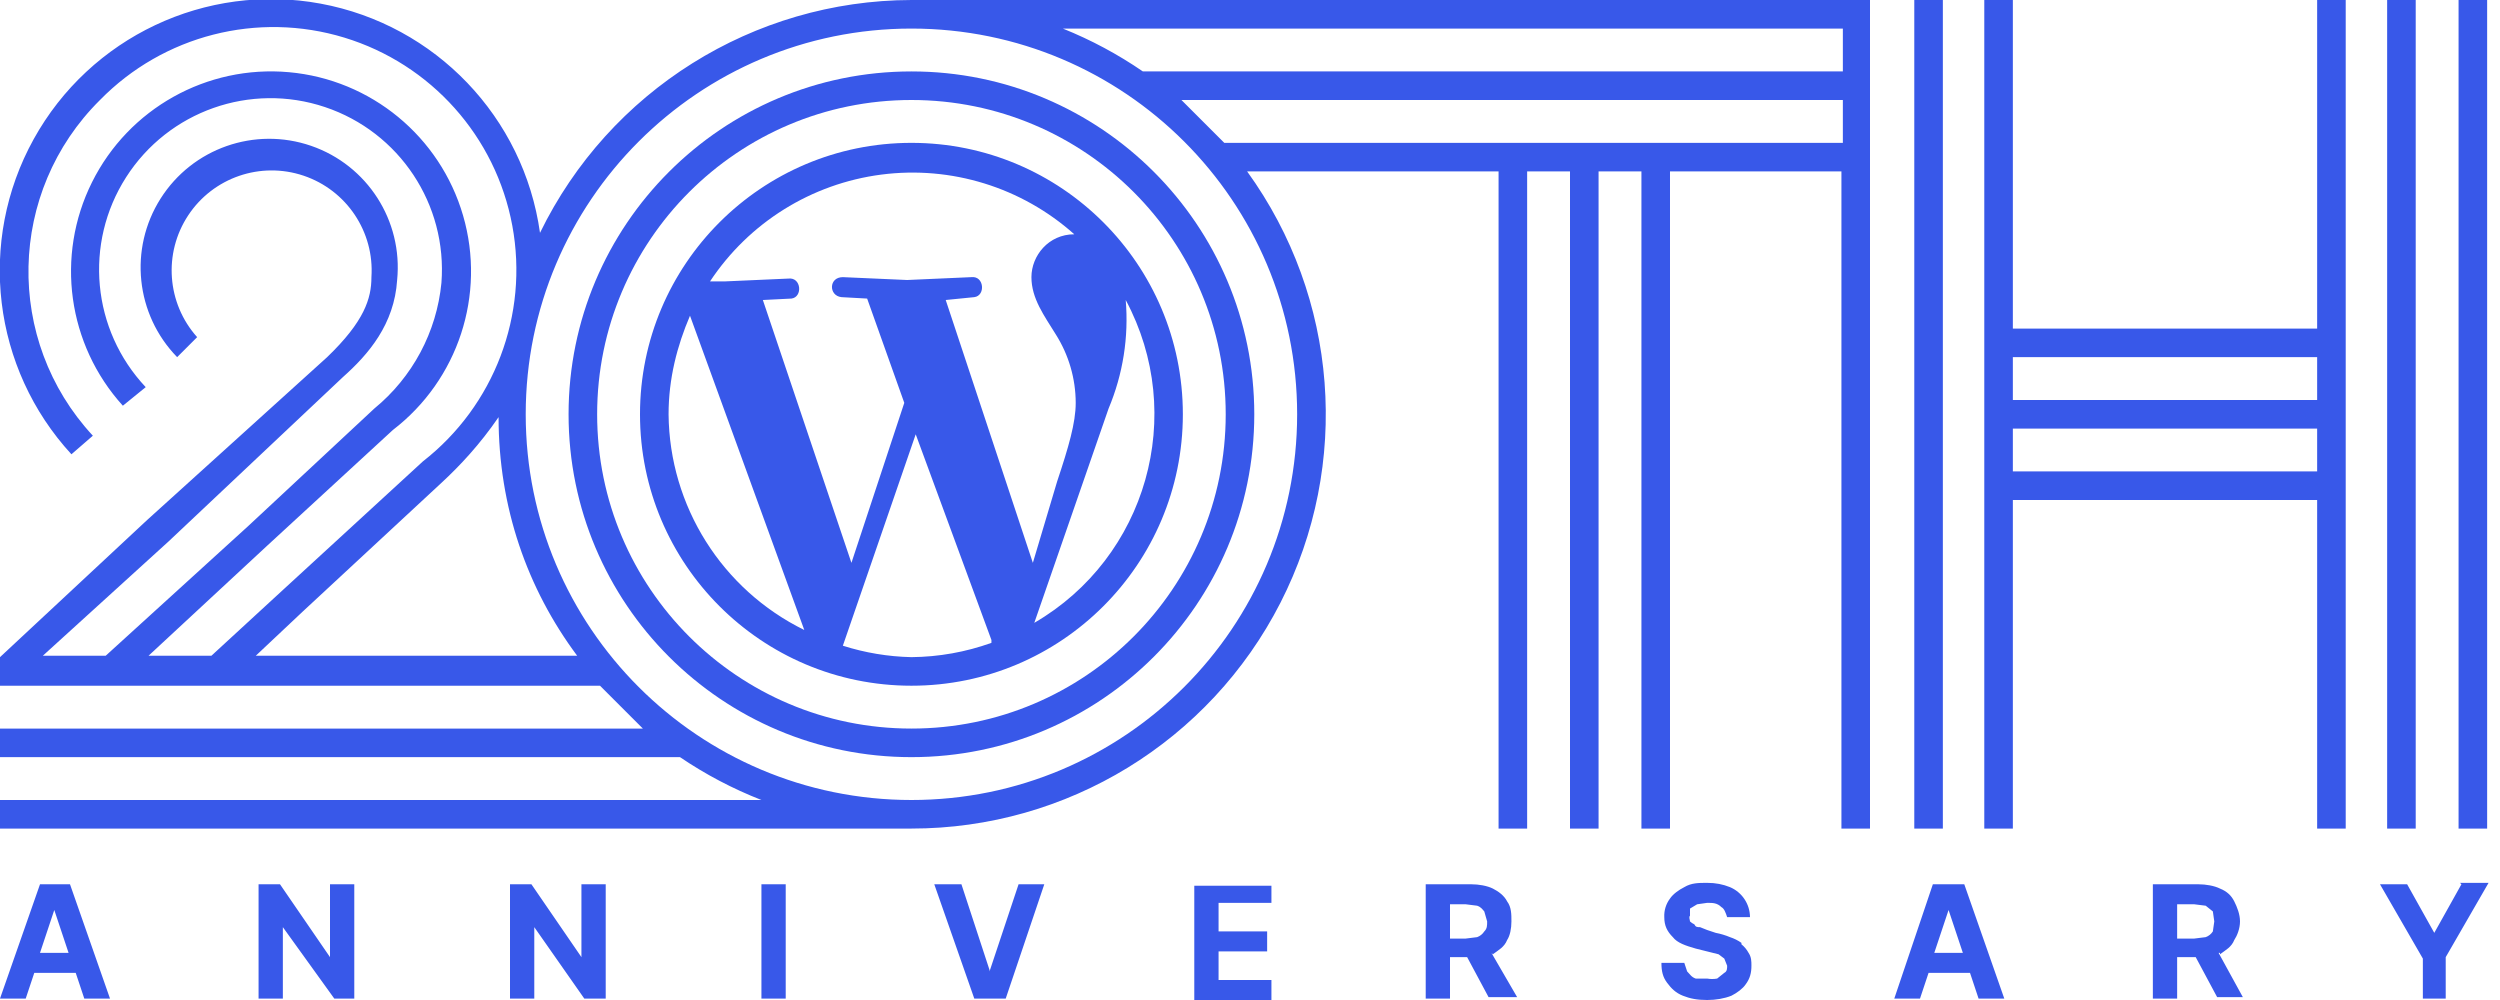
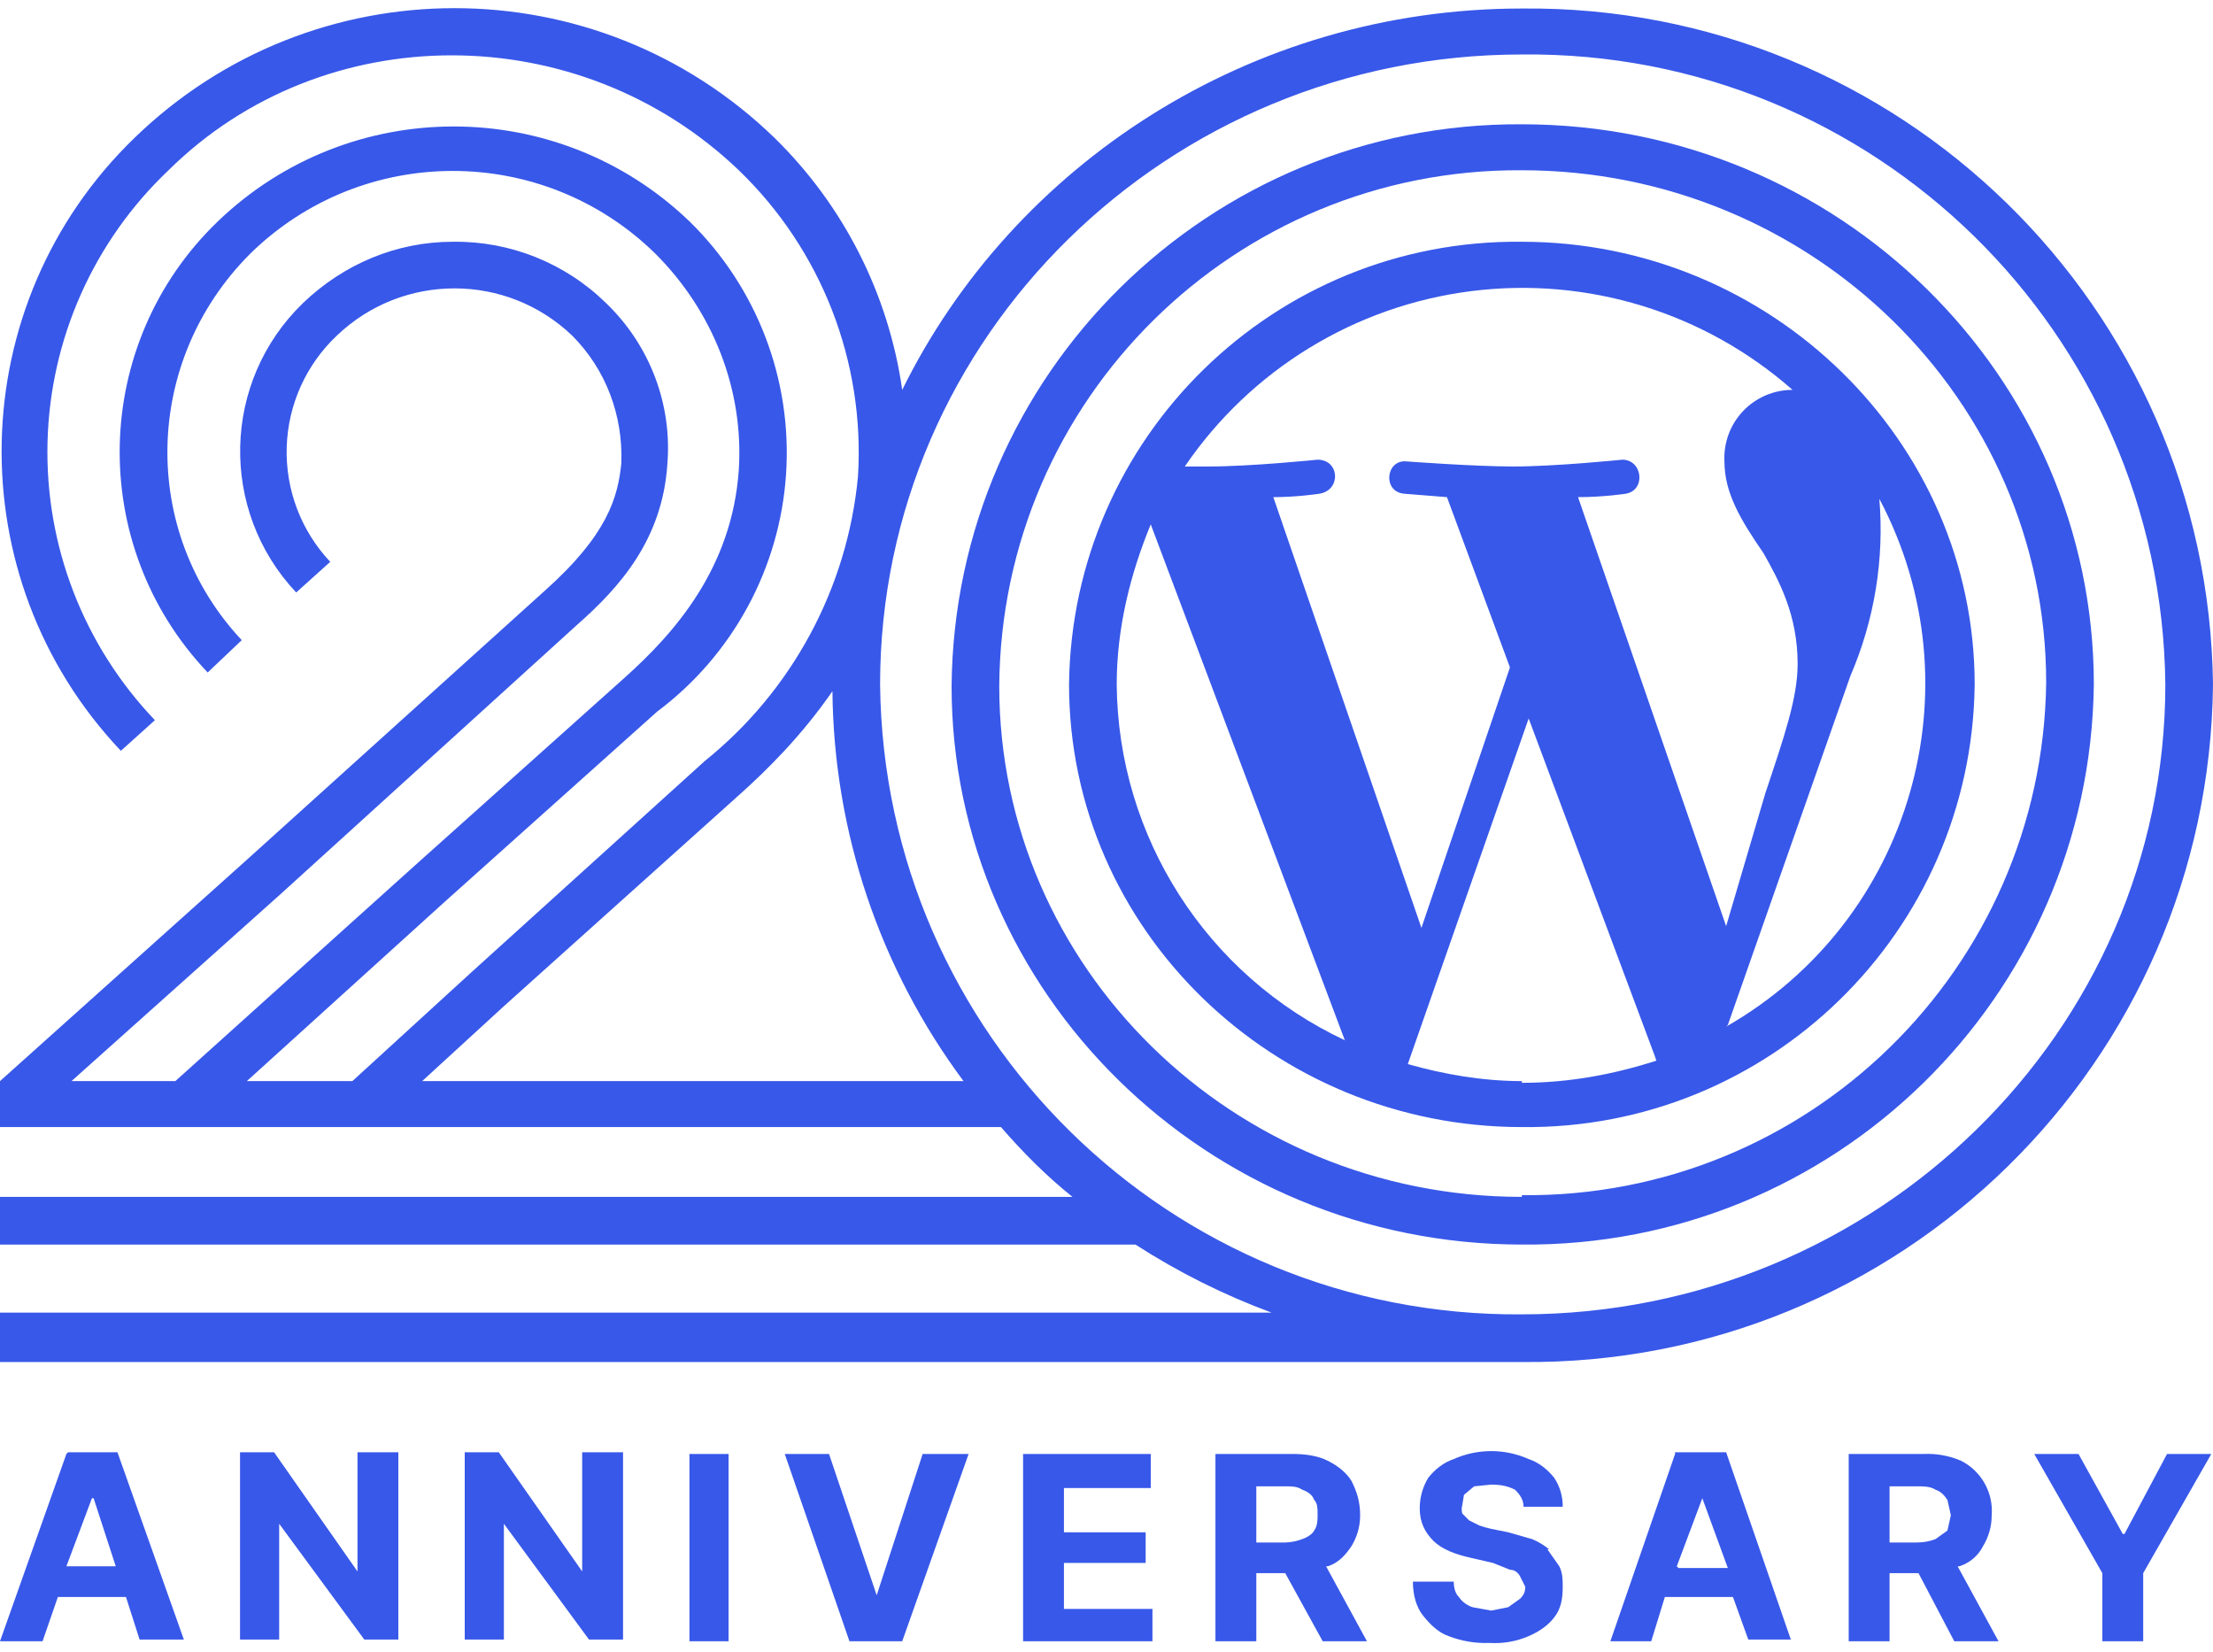
- <svg xmlns="http://www.w3.org/2000/svg" width="175" height="70" fill="none">
-   <path fill="#3858E9" d="m2.8 61.9-2.8 8h1.8l.6-1.8h2.9l.6 1.8h1.8l-2.8-8H2.8Zm0 4.8 1-3 1 3h-2ZM23.1 67l-3.5-5.1h-1.5v8h1.7v-5l3.6 5h1.4v-8h-1.7v5ZM40.7 67l-3.5-5.1h-1.5v8h1.7v-5l3.5 5h1.5v-8h-1.7v5ZM55 61.9h-1.7v8H55v-8ZM69.3 68l-2-6.1h-1.9l2.8 8h2.2l2.7-8h-1.8l-2 6ZM85.3 66.6h3.4v-1.4h-3.4v-2H89V62h-5.4v8H89v-1.4h-3.7v-2ZM104.5 66.8c.4-.3.8-.5 1-1 .2-.3.3-.8.3-1.3s0-1-.3-1.4c-.2-.4-.6-.7-1-.9-.4-.2-1-.3-1.5-.3h-3.2v8h1.7V67h1.2l1.5 2.8h2l-1.8-3.1Zm-3-3.5h1.1l.8.1c.3.1.4.3.5.4l.2.7c0 .3 0 .5-.2.7a1 1 0 0 1-.5.4l-.8.1h-1.1v-2.4ZM121.9 66a3 3 0 0 0-.8-.4 5 5 0 0 0-1-.3l-.6-.2-.5-.2c-.2 0-.3 0-.4-.2a1 1 0 0 1-.3-.2c0-.1-.1-.3 0-.4v-.5l.5-.3.7-.1c.4 0 .7 0 1 .3.2.1.3.4.4.7h1.6a2.3 2.3 0 0 0-1.4-2.1c-.5-.2-1-.3-1.6-.3-.6 0-1.1 0-1.6.3-.4.2-.8.5-1 .8a2 2 0 0 0-.4 1.3c0 .6.2 1 .6 1.4.3.4.9.6 1.6.8l.8.2.8.2.4.3.2.5c0 .2 0 .4-.2.5l-.5.4a2 2 0 0 1-.7 0h-.8c-.3-.1-.4-.3-.6-.5l-.2-.6h-1.6c0 .6.1 1 .4 1.4.3.4.6.7 1.1.9.5.2 1 .3 1.7.3.6 0 1.2-.1 1.7-.3.4-.2.8-.5 1-.8.3-.4.4-.8.4-1.3 0-.3 0-.6-.2-.9a2 2 0 0 0-.5-.6ZM135.3 61.9l-2.7 8h1.8l.6-1.8h2.9l.6 1.8h1.8l-2.8-8h-2.2Zm.1 4.8 1-3 1 3h-2ZM155.4 66.8c.4-.3.8-.5 1-1 .2-.3.4-.8.4-1.3s-.2-1-.4-1.4c-.2-.4-.5-.7-1-.9-.4-.2-1-.3-1.5-.3h-3.2v8h1.7V67h1.3l1.5 2.8h1.8l-1.7-3.1h.1Zm-3-3.5h1.2l.8.1.5.4.1.7-.1.7a1 1 0 0 1-.5.4l-.8.1h-1.2v-2.4ZM172.3 61.9l-1.9 3.4-1.9-3.4h-1.9l3 5.2v2.8h1.6V67l3-5.2h-2ZM63.8 5a24 24 0 1 0 0 48 24 24 0 0 0 0-48Zm0 46a22 22 0 1 1 0-44 22 22 0 0 1 0 44Z" />
-   <path fill="#3858E9" d="M63.8 10a19 19 0 1 0 0 38 19 19 0 0 0 0-38Zm-17 19c0-2.5.6-4.8 1.5-6.9l8 22A17 17 0 0 1 46.8 29Zm17 17a17 17 0 0 1-4.8-.8l5.1-14.8 5.3 14.4v.2a17 17 0 0 1-5.6 1Zm2.4-25 2-.2c.8-.1.7-1.5-.2-1.4l-4.5.2-4.5-.2c-1 0-1 1.3-.1 1.4l1.8.1 2.6 7.3-3.7 11.2L53.4 21l2-.1c.8-.1.7-1.5-.2-1.4l-4.5.2h-1a17 17 0 0 1 25.5-3.3c-1.8 0-3 1.5-3 3s.9 2.7 1.7 4a9 9 0 0 1 1.4 4.8c0 1.4-.5 3.1-1.3 5.5l-1.7 5.7-6.1-18.4Zm12.6 0a16.9 16.9 0 0 1-6.4 22.6l5.2-15a16.1 16.1 0 0 0 1.2-7.6ZM136 0h-2v58h2V0Z" />
-   <path fill="#3858E9" d="M63.8 0a29 29 0 0 0-26 16.3A19 19 0 1 0 5 31.8l1.5-1.3A16.9 16.9 0 0 1 7 7a17 17 0 1 1 22.6 25.3l-9.8 9-5 4.6h-4.4l8.3-7.7 8.8-8.1a14 14 0 1 0-18.9-1.7l1.6-1.3a12 12 0 1 1 20.7-7.3 13 13 0 0 1-4.7 8.8l-8.8 8.2-10 9.1H3l8.8-8L24 26.4c1.8-1.6 3.6-3.7 3.8-6.8A9 9 0 1 0 12.4 25l1.4-1.4A7 7 0 1 1 26 19.4c0 1.5-.5 3.1-3.1 5.6L10.3 36.4 0 46v2h42l3 3H0v2h47.6a29 29 0 0 0 5.7 3H0v2h63.8a29 29 0 0 0 23.5-46h17.6v46h2V12h3v46h2V12h3v46h2V12h12v46h2V0H64Zm-46 46 3.4-3.2 9.7-9c1.3-1.2 2.7-2.7 4-4.6 0 6.3 2 12 5.5 16.7H17.7Zm46 10a27 27 0 1 1 0-54 27 27 0 0 1 0 54ZM129 10H85.7l-3-3H129v3Zm0-5H80a29 29 0 0 0-5.6-3H129v3ZM174.1 0h-2v58h2V0ZM169.1 0h-2v58h2V0ZM162.2 23h-21.3V0h-2v58h2V35h21.3v23h2V0h-2v23Zm0 10h-21.3v-3h21.3v3Zm0-5h-21.3v-3h21.3v3Z" />
+ <svg xmlns="http://www.w3.org/2000/svg" width="130" height="97" fill="none">
+   <path fill="#3858E9" d="M3.9 85.4 0 96.4h2.5l.9-2.6h4l.8 2.5h2.6l-3.9-11H4Zm0 6.6 1.5-4h.1l1.3 4H4Zm17.1.3-4.9-7h-2v11h2.3v-6.8l5 6.8h2v-11H21v7Zm13.2 0-4.9-7h-2v11h2.3v-6.8l5 6.8h2v-11h-2.4v7Zm8.6-6.9h-2.3v11h2.3v-11Zm8.7 8.3-2.8-8.3h-2.6l3.8 11H53l3.9-11h-2.7l-2.7 8.3Zm11-1.9h4.8V90h-4.8v-2.6h5.1v-2h-7.5v11h7.6v-1.9h-5.2v-2.6ZM78 92c.6-.2 1-.6 1.4-1.2.3-.5.5-1.1.5-1.8 0-.8-.2-1.4-.5-2-.3-.5-.8-.9-1.4-1.2-.6-.3-1.3-.4-2.1-.4h-4.5v11h2.4v-4h1.7l2.2 4h2.6L77.9 92h.1Zm-4.2-4.7h1.6c.5 0 .8 0 1.1.2.3.1.6.3.7.6.2.2.2.5.2.9 0 .3 0 .6-.2.9-.1.2-.4.4-.7.5a3 3 0 0 1-1 .2h-1.7v-3.3ZM91 91a4 4 0 0 0-1-.6l-1.4-.4-1-.2a6 6 0 0 1-.7-.2l-.6-.3-.4-.4a.9.9 0 0 1 0-.5l.1-.6.6-.5 1-.1c.6 0 1 .1 1.4.3.3.3.5.6.5 1h2.3a3 3 0 0 0-.5-1.7c-.4-.5-.9-.9-1.5-1.1a5.4 5.4 0 0 0-4.4 0c-.6.2-1.1.6-1.5 1.1-.3.5-.5 1.1-.5 1.8 0 .8.3 1.4.8 1.9s1.3.8 2.2 1l1.3.3 1 .4c.3 0 .5.2.6.4l.3.6c0 .3-.1.5-.3.7l-.7.5-1 .2-1.1-.2c-.3-.1-.6-.3-.8-.6-.2-.2-.3-.5-.3-.9H83c0 .8.2 1.5.6 2 .4.5.9 1 1.5 1.2a6 6 0 0 0 2.4.4 5 5 0 0 0 2.3-.4c.7-.3 1.2-.7 1.5-1.1.4-.5.5-1.1.5-1.8 0-.4 0-.8-.2-1.2l-.7-1Zm7.4-5.6-3.8 11H97l.8-2.6h4l.9 2.5h2.5l-3.8-11h-3Zm.1 6.6 1.5-4 1.5 4.1h-2.9Zm16.6 0c.6-.2 1.1-.6 1.4-1.2.3-.5.5-1.1.5-1.8a3.3 3.3 0 0 0-1.8-3.2 5 5 0 0 0-2.2-.4h-4.4v11h2.4v-4h1.7l2.1 4h2.6L115 92h.1Zm-4.1-4.7h1.5c.5 0 .9 0 1.2.2.3.1.5.3.7.6l.2.9-.2.9-.7.5a3 3 0 0 1-1.1.2H111v-3.3Zm13.8 2.8h-.1l-2.6-4.7h-2.6l4 7v4h2.4v-4l4-7h-2.6l-2.5 4.7ZM89.4.5C73.4.5 59.5 9.7 53 22.9a25.8 25.8 0 0 0-7.5-14.8 27 27 0 0 0-37.6 0 25.6 25.6 0 0 0-.8 36l2-1.8A22.8 22.8 0 0 1 9.9 10C19 1 34 1 43.4 10a23 23 0 0 1 7 18 24.4 24.4 0 0 1-9 16.7L27.7 57.1l-7 6.4h-6.2l11.7-10.6 12.4-11.1A19 19 0 0 0 40.5 13a20 20 0 0 0-27.7 0 18.8 18.8 0 0 0-.6 26.5l2-1.9c-6-6.4-5.8-16.4.5-22.7a17 17 0 0 1 23.8 0c3.4 3.4 5.2 8 4.9 12.7-.4 5.8-3.8 9.6-6.7 12.2L24.3 50.9l-14 12.6H4.2l12.3-11 17.4-15.8c2.5-2.2 5-5 5.3-9.4.3-3.5-1-7-3.6-9.5a12.6 12.6 0 0 0-9-3.6c-3.3 0-6.4 1.3-8.8 3.6a12.1 12.1 0 0 0-.4 17l2-1.8a9.4 9.4 0 0 1 .4-13.3 10 10 0 0 1 13.8 0c2 2 3 4.7 2.9 7.5-.2 2-.8 4.2-4.5 7.5L14.5 50.5 0 63.5v2.7h58.8c1.3 1.5 2.7 2.9 4.2 4.1H0v2.8h66.7a41 41 0 0 0 8 4H0V80h89.4A40.2 40.2 0 0 0 130 40.2 40.2 40.2 0 0 0 89.4.5Zm-64.6 63 4.8-4.4 13.7-12.3c1.8-1.6 3.8-3.6 5.6-6.2a39 39 0 0 0 7.7 22.9H24.8Zm64.6 13.7a37.4 37.4 0 0 1-37.7-37c0-20.4 16.9-37 37.7-37a37.4 37.4 0 0 1 37.8 37c0 20.4-17 37-37.8 37Z" />
+   <path fill="#3858E9" d="M89.4 7.3a33.3 33.3 0 0 0-33.5 33c0 18 15 32.8 33.5 32.8A33.3 33.3 0 0 0 123 40.2c0-18.1-15-32.9-33.6-32.9Zm0 63c-17 0-30.7-13.5-30.7-30A30.5 30.5 0 0 1 89.4 10c17 0 30.8 13.5 30.8 30.1a30.5 30.5 0 0 1-30.8 30.1Z" />
+   <path fill="#3858E9" d="M89.4 14.2a26.3 26.3 0 0 0-26.6 26c0 14.4 12 26 26.6 26a26.3 26.3 0 0 0 26.6-26c0-14.3-12-26-26.6-26Zm-23.8 26c0-3.3.8-6.5 2-9.4L79 61.1a23.3 23.3 0 0 1-13.4-20.9Zm23.8 23.3c-2.3 0-4.6-.4-6.7-1l7.1-20.3L97.2 62l.1.3c-2.5.8-5.1 1.3-7.9 1.3Zm3.3-34.3c1.5 0 2.8-.2 2.8-.2 1.2-.2 1-2-.2-2 0 0-3.9.4-6.4.4-2.3 0-6.3-.3-6.3-.3-1.2-.1-1.4 1.8-.1 1.9l2.5.2 3.7 10-5.2 15.3-8.7-25.3c1.4 0 2.7-.2 2.7-.2 1.3-.2 1.2-2-.1-2 0 0-3.9.4-6.4.4h-1.4a24 24 0 0 1 35.7-4.5 4 4 0 0 0-4 4.2c0 1.9 1 3.5 2.3 5.4.9 1.6 2 3.6 2 6.5 0 2-.8 4.3-1.9 7.6l-2.3 7.8-8.7-25.2Zm8.8 31 7.2-20.5a21.7 21.7 0 0 0 1.7-10.4 23.2 23.2 0 0 1-9 31Z" />
</svg>
